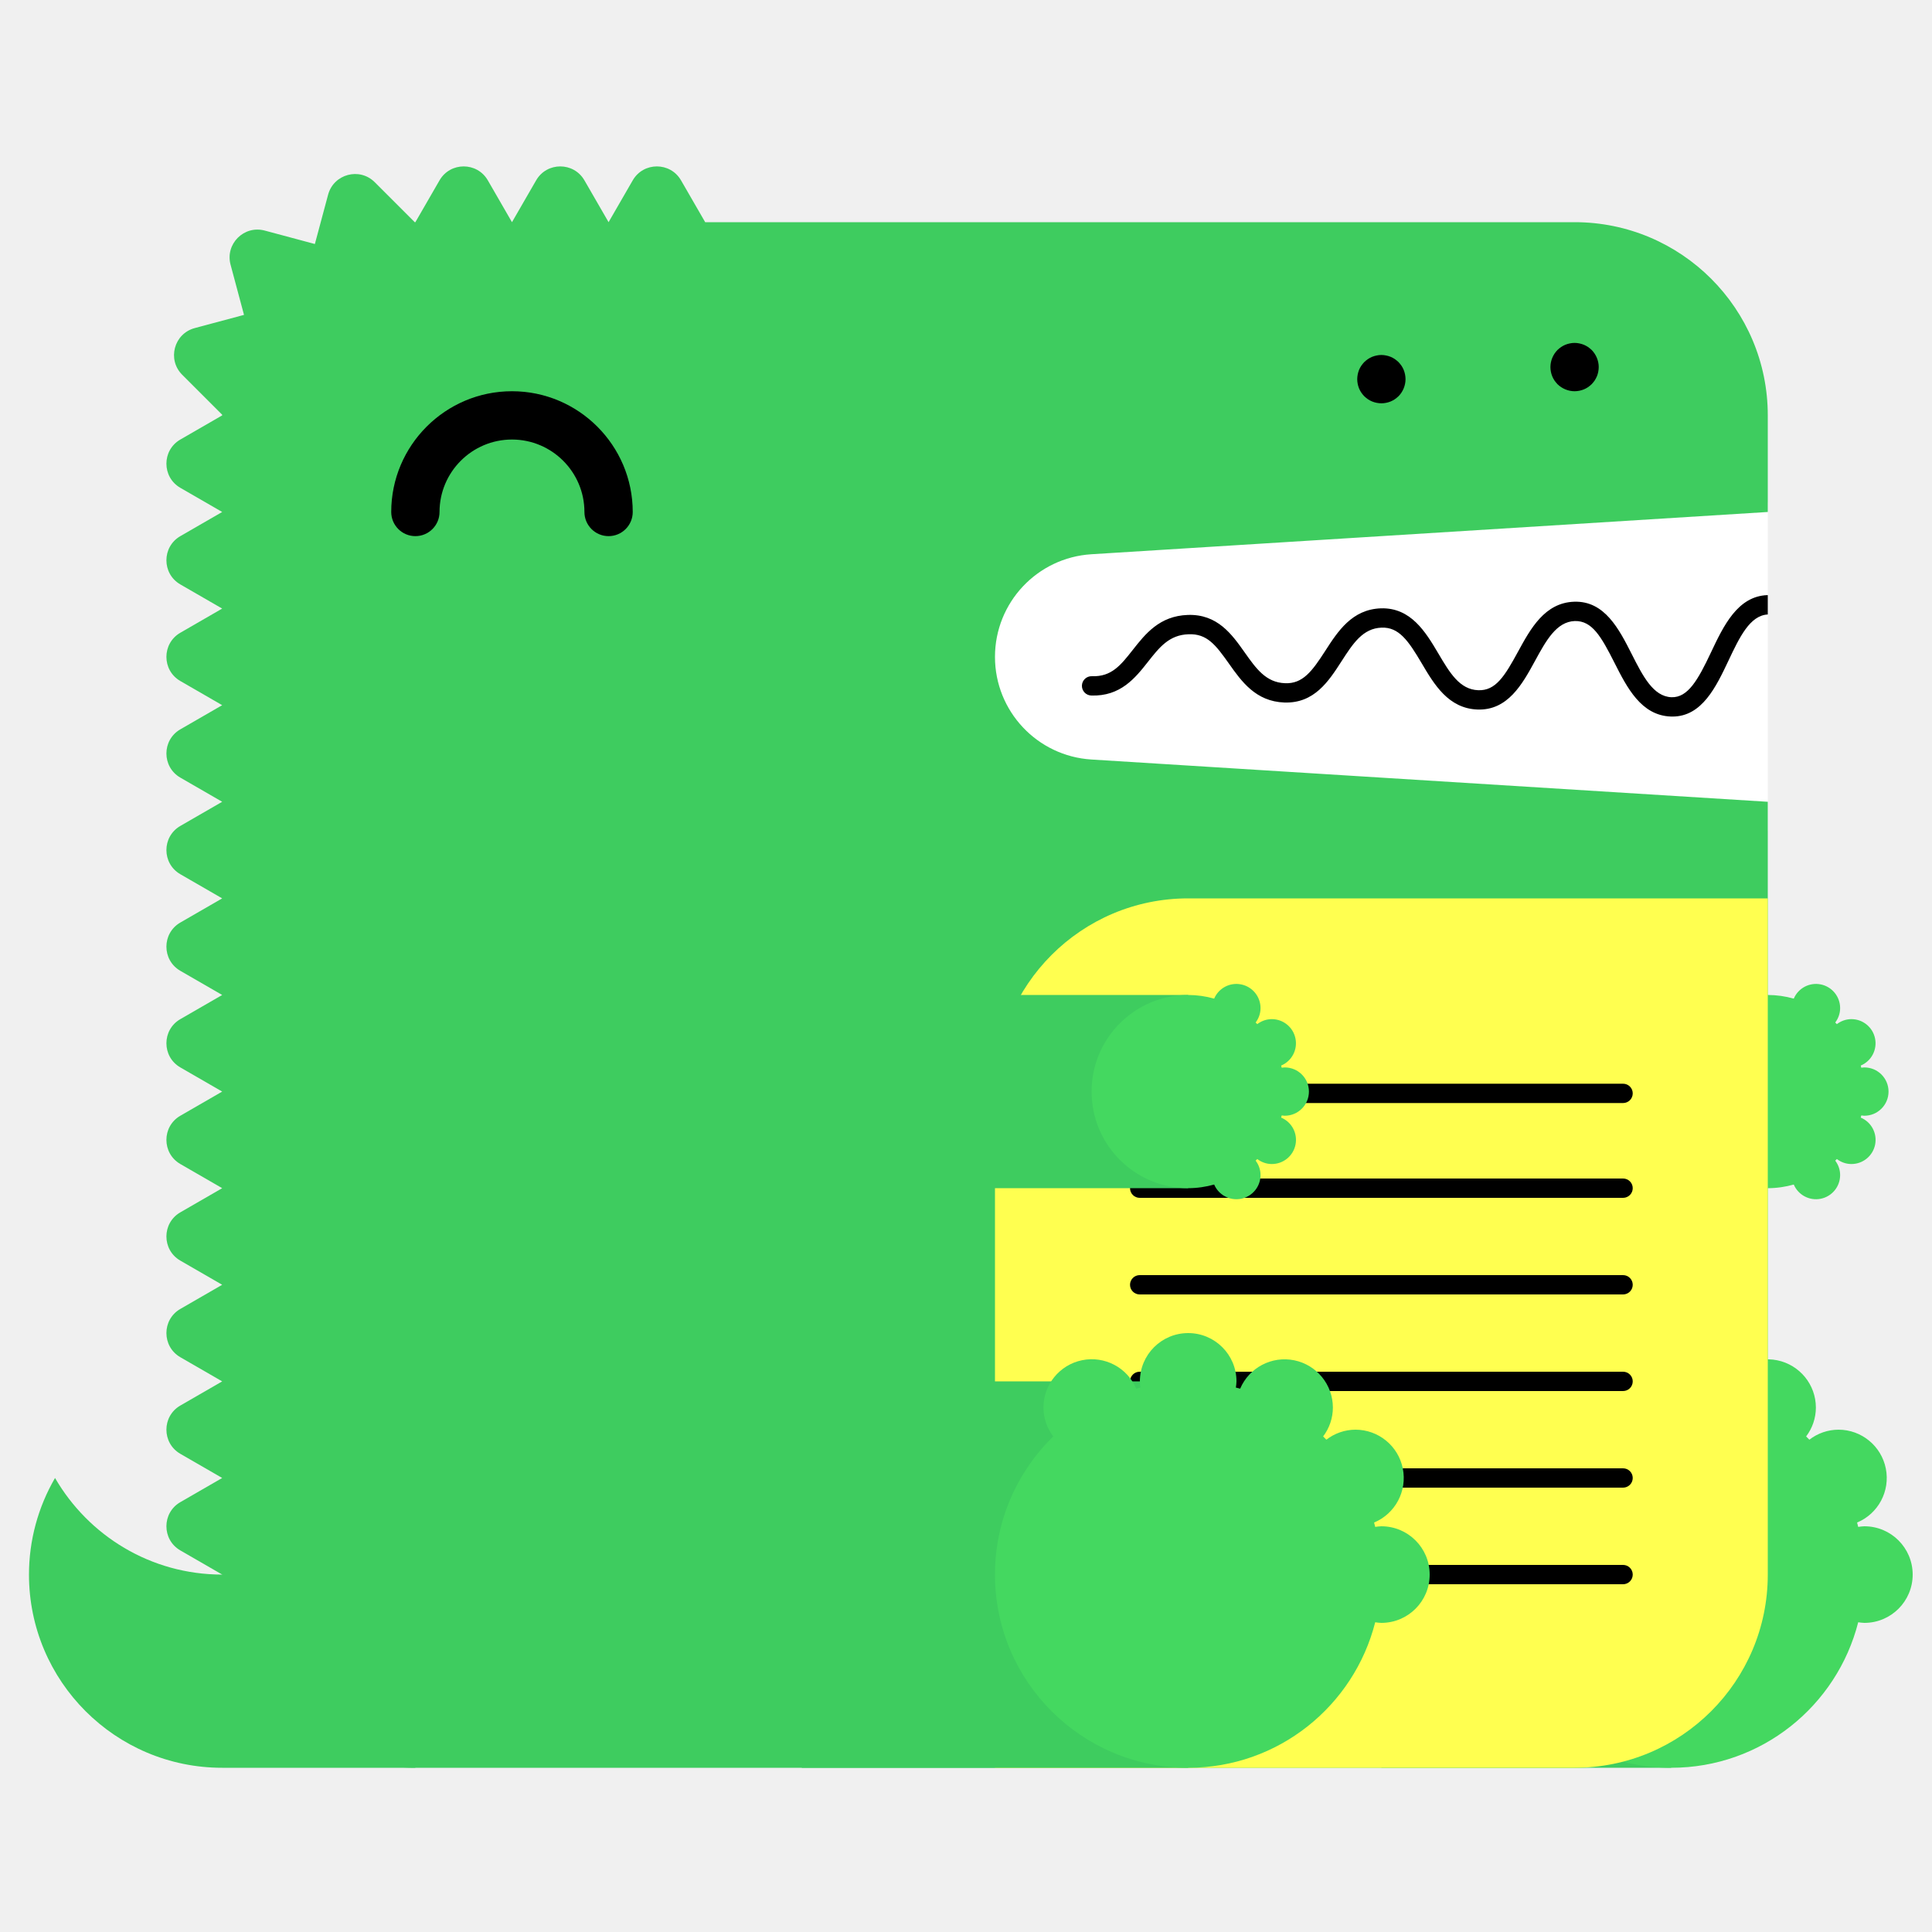
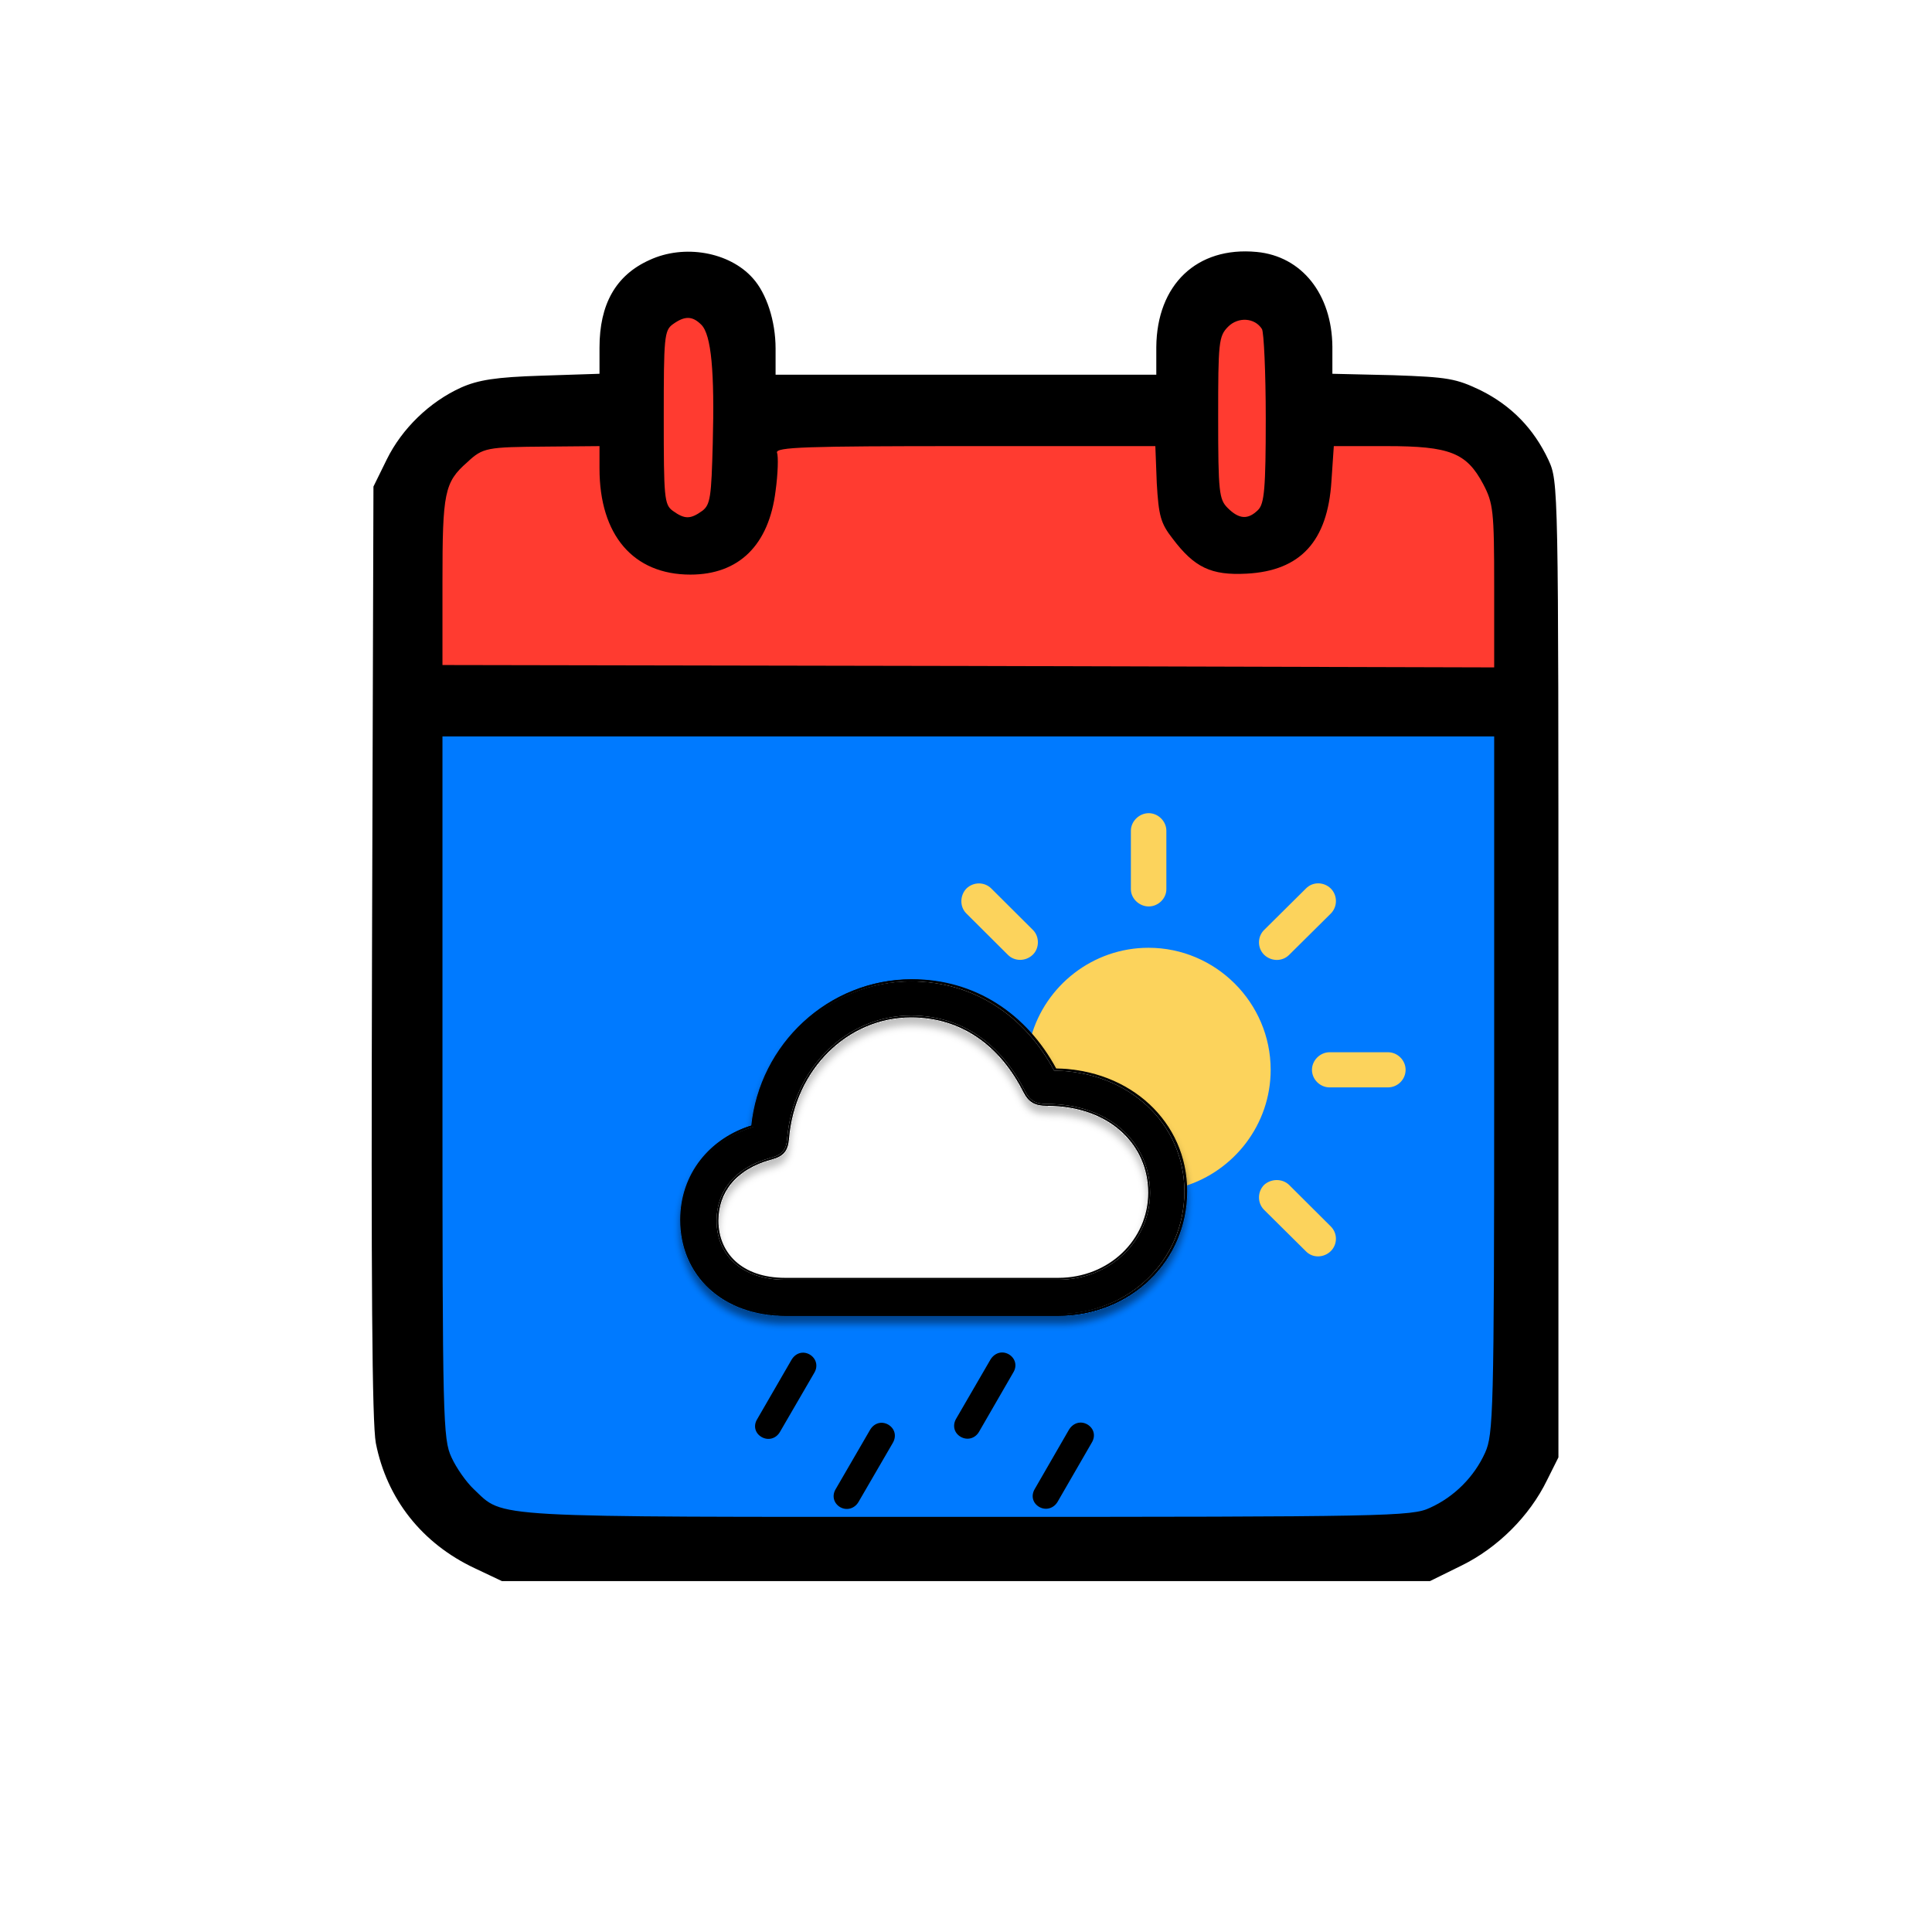
- <svg xmlns="http://www.w3.org/2000/svg" width="200" height="200" viewBox="0 0 200 200">
-   <g fill="none" fill-rule="evenodd">
-     <path fill="#FFF" d="M99 52h84v34H99z" />
-     <path d="M23 163c-7.398 0-13.843-4.027-17.303-10A19.886 19.886 0 0 0 3 163c0 11.046 8.954 20 20 20h20v-20H23z" fill="#3ECC5F" />
-     <path d="M112.98 57.376L183 53V43c0-11.046-8.954-20-20-20H73l-2.5-4.33c-1.112-1.925-3.889-1.925-5 0L63 23l-2.5-4.33c-1.111-1.925-3.889-1.925-5 0L53 23l-2.5-4.33c-1.111-1.925-3.889-1.925-5 0L43 23c-.022 0-.042.003-.065.003l-4.142-4.141c-1.57-1.571-4.252-.853-4.828 1.294l-1.369 5.104-5.192-1.392c-2.148-.575-4.111 1.389-3.535 3.536l1.39 5.193-5.102 1.367c-2.148.576-2.867 3.259-1.296 4.83l4.142 4.142c0 .021-.003.042-.003.064l-4.33 2.5c-1.925 1.111-1.925 3.889 0 5L23 53l-4.33 2.5c-1.925 1.111-1.925 3.889 0 5L23 63l-4.33 2.5c-1.925 1.111-1.925 3.889 0 5L23 73l-4.33 2.5c-1.925 1.111-1.925 3.889 0 5L23 83l-4.33 2.5c-1.925 1.111-1.925 3.889 0 5L23 93l-4.33 2.5c-1.925 1.111-1.925 3.889 0 5L23 103l-4.33 2.5c-1.925 1.111-1.925 3.889 0 5L23 113l-4.33 2.5c-1.925 1.111-1.925 3.889 0 5L23 123l-4.33 2.5c-1.925 1.111-1.925 3.889 0 5L23 133l-4.33 2.5c-1.925 1.111-1.925 3.889 0 5L23 143l-4.33 2.5c-1.925 1.111-1.925 3.889 0 5L23 153l-4.33 2.5c-1.925 1.111-1.925 3.889 0 5L23 163c0 11.046 8.954 20 20 20h120c11.046 0 20-8.954 20-20V83l-70.02-4.376A10.645 10.645 0 0 1 103 68c0-5.621 4.37-10.273 9.98-10.624" fill="#3ECC5F" />
-     <path fill="#3ECC5F" d="M143 183h30v-40h-30z" />
-     <path d="M193 158c-.219 0-.428.037-.639.064-.038-.15-.074-.301-.116-.451A5 5 0 0 0 190.32 148a4.96 4.96 0 0 0-3.016 1.036 26.531 26.531 0 0 0-.335-.336 4.955 4.955 0 0 0 1.011-2.987 5 5 0 0 0-9.599-1.959c-.148-.042-.297-.077-.445-.115.027-.211.064-.42.064-.639a5 5 0 0 0-5-5 5 5 0 0 0-5 5c0 .219.037.428.064.639-.148.038-.297.073-.445.115a4.998 4.998 0 0 0-9.599 1.959c0 1.125.384 2.151 1.011 2.987-3.717 3.632-6.031 8.693-6.031 14.3 0 11.046 8.954 20 20 20 9.339 0 17.16-6.41 19.361-15.064.211.027.42.064.639.064a5 5 0 0 0 5-5 5 5 0 0 0-5-5" fill="#44D860" />
-     <path fill="#3ECC5F" d="M153 123h30v-20h-30z" />
-     <path d="M193 115.5a2.5 2.5 0 1 0 0-5c-.109 0-.214.019-.319.032-.02-.075-.037-.15-.058-.225a2.501 2.501 0 0 0-.963-4.807c-.569 0-1.088.197-1.508.518a6.653 6.653 0 0 0-.168-.168c.314-.417.506-.931.506-1.494a2.5 2.5 0 0 0-4.8-.979A9.987 9.987 0 0 0 183 103c-5.522 0-10 4.478-10 10s4.478 10 10 10c.934 0 1.833-.138 2.69-.377a2.5 2.5 0 0 0 4.8-.979c0-.563-.192-1.077-.506-1.494.057-.055.113-.111.168-.168.42.321.939.518 1.508.518a2.5 2.5 0 0 0 .963-4.807c.021-.074.038-.15.058-.225.105.013.21.032.319.032" fill="#44D860" />
-     <path d="M63 55.5a2.5 2.5 0 0 1-2.5-2.5c0-4.136-3.364-7.5-7.5-7.5s-7.5 3.364-7.5 7.5a2.5 2.5 0 1 1-5 0c0-6.893 5.607-12.5 12.5-12.5S65.5 46.107 65.5 53a2.5 2.5 0 0 1-2.5 2.5" fill="#000" />
-     <path d="M103 183h60c11.046 0 20-8.954 20-20V93h-60c-11.046 0-20 8.954-20 20v70z" fill="#FFFF50" />
-     <path d="M168.02 124h-50.04a1 1 0 1 1 0-2h50.04a1 1 0 1 1 0 2m0 20h-50.04a1 1 0 1 1 0-2h50.04a1 1 0 1 1 0 2m0 20h-50.04a1 1 0 1 1 0-2h50.04a1 1 0 1 1 0 2m0-49.814h-50.04a1 1 0 1 1 0-2h50.04a1 1 0 1 1 0 2m0 19.814h-50.04a1 1 0 1 1 0-2h50.04a1 1 0 1 1 0 2m0 20h-50.04a1 1 0 1 1 0-2h50.04a1 1 0 1 1 0 2M183 61.611c-.012 0-.022-.006-.034-.005-3.09.105-4.552 3.196-5.842 5.923-1.346 2.85-2.387 4.703-4.093 4.647-1.889-.068-2.969-2.202-4.113-4.46-1.314-2.594-2.814-5.536-5.963-5.426-3.046.104-4.513 2.794-5.807 5.167-1.377 2.528-2.314 4.065-4.121 3.994-1.927-.07-2.951-1.805-4.136-3.813-1.321-2.236-2.848-4.75-5.936-4.664-2.994.103-4.465 2.385-5.763 4.4-1.373 2.13-2.335 3.428-4.165 3.351-1.973-.07-2.992-1.51-4.171-3.177-1.324-1.873-2.816-3.993-5.895-3.89-2.928.1-4.399 1.97-5.696 3.618-1.232 1.564-2.194 2.802-4.229 2.724a1 1 0 0 0-.072 2c3.017.101 4.545-1.8 5.872-3.487 1.177-1.496 2.193-2.787 4.193-2.855 1.926-.082 2.829 1.115 4.195 3.045 1.297 1.834 2.769 3.914 5.731 4.021 3.103.104 4.596-2.215 5.918-4.267 1.182-1.834 2.202-3.417 4.15-3.484 1.793-.067 2.769 1.35 4.145 3.681 1.297 2.197 2.766 4.686 5.787 4.796 3.125.108 4.634-2.62 5.949-5.035 1.139-2.088 2.214-4.06 4.119-4.126 1.793-.042 2.728 1.595 4.111 4.33 1.292 2.553 2.757 5.445 5.825 5.556l.169.003c3.064 0 4.518-3.075 5.805-5.794 1.139-2.41 2.217-4.68 4.067-4.773v-2z" fill="#000" />
-     <path fill="#3ECC5F" d="M83 183h40v-40H83z" />
-     <path d="M143 158c-.219 0-.428.037-.639.064-.038-.15-.074-.301-.116-.451A5 5 0 0 0 140.32 148a4.96 4.96 0 0 0-3.016 1.036 26.531 26.531 0 0 0-.335-.336 4.955 4.955 0 0 0 1.011-2.987 5 5 0 0 0-9.599-1.959c-.148-.042-.297-.077-.445-.115.027-.211.064-.42.064-.639a5 5 0 0 0-5-5 5 5 0 0 0-5 5c0 .219.037.428.064.639-.148.038-.297.073-.445.115a4.998 4.998 0 0 0-9.599 1.959c0 1.125.384 2.151 1.011 2.987-3.717 3.632-6.031 8.693-6.031 14.3 0 11.046 8.954 20 20 20 9.339 0 17.16-6.41 19.361-15.064.211.027.42.064.639.064a5 5 0 0 0 5-5 5 5 0 0 0-5-5" fill="#44D860" />
-     <path fill="#3ECC5F" d="M83 123h40v-20H83z" />
-     <path d="M133 115.5a2.5 2.5 0 1 0 0-5c-.109 0-.214.019-.319.032-.02-.075-.037-.15-.058-.225a2.501 2.501 0 0 0-.963-4.807c-.569 0-1.088.197-1.508.518a6.653 6.653 0 0 0-.168-.168c.314-.417.506-.931.506-1.494a2.5 2.5 0 0 0-4.8-.979A9.987 9.987 0 0 0 123 103c-5.522 0-10 4.478-10 10s4.478 10 10 10c.934 0 1.833-.138 2.69-.377a2.5 2.5 0 0 0 4.8-.979c0-.563-.192-1.077-.506-1.494.057-.055.113-.111.168-.168.42.321.939.518 1.508.518a2.5 2.5 0 0 0 .963-4.807c.021-.074.038-.15.058-.225.105.013.21.032.319.032" fill="#44D860" />
-     <path d="M143 41.75c-.16 0-.33-.02-.49-.05a2.52 2.52 0 0 1-.47-.14c-.15-.06-.29-.14-.431-.23-.13-.09-.259-.2-.38-.31-.109-.12-.219-.24-.309-.38s-.17-.28-.231-.43a2.619 2.619 0 0 1-.189-.96c0-.16.02-.33.05-.49.03-.16.08-.31.139-.47.061-.15.141-.29.231-.43.09-.13.2-.26.309-.38.121-.11.25-.22.38-.31.141-.09.281-.17.431-.23.149-.06.31-.11.47-.14.32-.07.65-.07.98 0 .159.03.32.08.47.14.149.06.29.14.43.23.13.09.259.2.38.31.11.12.22.25.31.38.09.14.17.28.23.43.06.16.11.31.14.47.029.16.05.33.05.49 0 .66-.271 1.31-.73 1.77-.121.11-.25.22-.38.31-.14.09-.281.17-.43.23a2.565 2.565 0 0 1-.96.19m20-1.25c-.66 0-1.3-.27-1.771-.73a3.802 3.802 0 0 1-.309-.38c-.09-.14-.17-.28-.231-.43a2.619 2.619 0 0 1-.189-.96c0-.66.27-1.3.729-1.77.121-.11.25-.22.38-.31.141-.09.281-.17.431-.23.149-.06.31-.11.47-.14.32-.07.66-.07.98 0 .159.03.32.08.47.14.149.06.29.14.43.23.13.09.259.2.38.31.459.47.73 1.11.73 1.77 0 .16-.021.33-.05.49-.03.16-.08.32-.14.47-.07.15-.14.29-.23.43-.09.13-.2.26-.31.38-.121.11-.25.22-.38.31-.14.09-.281.17-.43.23a2.565 2.565 0 0 1-.96.19" fill="#000" />
+ <svg xmlns="http://www.w3.org/2000/svg" width="1024" height="1024" viewBox="0 0 1024 1024" fill="none">
+   <rect width="1024" height="1024" fill="white" />
+   <rect x="221" y="367" width="584" height="439" fill="#007AFF" />
+   <rect x="227" y="225" width="571" height="142" fill="#FF3B30" />
+   <rect x="338" y="164" width="49" height="124" fill="#FF3B30" />
+   <rect x="637" y="164" width="49" height="124" fill="#FF3B30" />
+   <g clip-path="url(#clip0_1_3040)">
+     <path d="M576.27 754.942C579.764 756.989 580.894 760.981 578.633 764.665L560.548 795.985C558.493 799.464 554.383 800.693 550.888 798.748C547.292 796.702 546.367 792.709 548.422 789.23L566.611 757.706C568.871 754.123 572.776 752.998 576.27 754.942Z" fill="black" />
+     <path d="M534.653 717.789C538.147 719.836 539.277 723.929 537.017 727.512L518.931 758.831C516.876 762.414 512.765 763.539 509.271 761.595C505.674 759.548 504.75 755.556 506.702 752.077L524.994 720.552C527.254 716.97 531.159 715.843 534.653 717.789Z" fill="black" />
+     <path d="M470.736 755.045C474.231 757.092 475.361 761.083 473.203 764.768L455.015 796.088C452.96 799.567 448.85 800.795 445.355 798.851C441.861 796.803 440.834 792.812 442.889 789.333L461.18 757.807C463.338 754.225 467.243 753.1 470.736 755.045Z" fill="black" />
+     <path d="M429.119 717.891C432.613 719.939 433.744 724.032 431.586 727.615L413.397 758.935C411.342 762.517 407.232 763.642 403.738 761.697C400.141 759.65 399.217 755.659 401.272 752.281L419.563 720.654C421.721 717.072 425.626 715.947 429.119 717.891Z" fill="black" />
+     <path d="M683.241 628.026L705.336 650.032C709.034 653.717 708.931 659.55 705.336 663.133C701.636 666.715 695.778 666.92 692.182 663.235L669.986 641.23C666.39 637.648 666.39 631.711 669.986 628.026C673.685 624.649 679.645 624.547 683.241 628.026ZM673.48 567.025C673.48 595.992 654.067 620.67 627.611 628.771C627.45 622.961 626.44 617.418 624.749 612.195C643.486 605.741 656.73 588.104 656.73 567.025C656.73 540.311 635.459 519.125 608.742 519.125C582.024 519.125 560.753 540.311 560.753 567.025C560.753 567.201 560.754 567.377 560.78 567.546C560.105 567.458 559.403 567.442 558.698 567.435C555.204 560.887 551.12 554.891 546.482 549.565C554.109 522.365 579.231 502.339 608.742 502.339C644.297 502.339 673.48 531.407 673.48 567.025ZM745 567.025C745 572.143 740.787 576.339 735.649 576.339H704.719C699.683 576.339 695.368 572.143 695.368 567.025C695.368 562.01 699.683 557.711 704.719 557.711H735.649C740.787 557.711 745 562.01 745 567.025ZM705.336 470.917C708.931 474.499 709.034 480.538 705.336 484.223L683.345 506.024C679.645 509.811 673.685 509.606 669.986 506.024C666.39 502.441 666.39 496.505 669.986 492.923L692.182 470.917C695.778 467.232 701.636 467.335 705.336 470.917ZM525.404 470.917L547.498 492.923C550.992 496.403 550.992 502.544 547.395 506.024C543.695 509.606 537.735 509.708 534.139 506.024L512.149 484.12C508.552 480.538 508.757 474.499 512.251 470.917C515.951 467.335 521.807 467.335 525.404 470.917ZM618.196 440.314V471.326C618.196 476.239 613.879 480.436 608.844 480.436C603.809 480.436 599.391 476.239 599.391 471.326V440.314C599.391 435.299 603.809 431 608.844 431C613.879 431 618.196 435.299 618.196 440.314Z" fill="#FCD35C" />
+     <ellipse cx="607" cy="566.5" rx="51" ry="49.5" fill="#FCD35C" />
+     <g filter="url(#filter0_d_1_3040)">
+       <path d="M417.079 696.351H561.044C598.859 696.351 628.248 667.898 628.248 631.359C628.248 595.126 598.448 567.695 559.194 567.287C543.678 538.218 516.549 520 483.358 520C439.994 520 403.823 553.879 399.61 597.173C377.517 603.723 362 622.352 362 646.404C362 675.164 383.785 696.351 417.079 696.351Z" fill="white" />
+       <path d="M483.358 519.5C516.654 519.5 543.877 537.73 559.493 566.79C598.834 567.335 628.748 594.902 628.748 631.358C628.748 668.189 599.119 696.852 561.044 696.852H417.079C400.325 696.852 386.428 691.519 376.715 682.529C366.999 673.538 361.5 660.916 361.5 646.404C361.5 622.229 377.03 603.484 399.146 596.791C403.535 553.409 439.839 519.5 483.358 519.5Z" stroke="black" />
+     </g>
+     <g filter="url(#filter1_d_1_3040)">
+       <path d="M416.583 696.499H560.548C598.363 696.499 627.752 668.046 627.752 631.507C627.752 595.274 597.952 567.843 558.698 567.435C543.182 538.366 516.054 520.148 482.863 520.148C439.498 520.148 403.327 554.026 399.114 597.32C377.021 603.871 361.504 622.5 361.504 646.552C361.504 675.312 383.289 696.499 416.583 696.499ZM416.172 678.281C392.434 678.281 379.795 664.464 379.795 646.962C379.795 631.814 389.044 618.917 408.773 613.595C414.63 612.06 416.686 609.5 417.199 603.667C420.179 566.206 448.85 538.264 482.863 538.264C510.196 538.264 530.85 553.719 543.285 578.386C545.853 583.401 548.833 585.141 554.896 585.141C588.909 585.141 609.564 606.43 609.564 632.121C609.564 657.709 588.293 678.281 560.856 678.281H416.172Z" fill="black" />
+       <path d="M482.863 519.648C516.158 519.648 543.381 537.878 558.997 566.938C598.339 567.483 628.252 595.05 628.252 631.506C628.252 668.337 598.623 696.999 560.548 697H416.583C399.829 697 385.932 691.667 376.219 682.677C366.503 673.686 361.004 661.064 361.004 646.552C361.004 622.377 376.534 603.632 398.65 596.939C403.039 553.557 439.343 519.648 482.863 519.648ZM482.863 538.764C449.141 538.764 420.659 566.474 417.698 603.707V603.71C417.437 606.671 416.779 608.889 415.373 610.564C413.968 612.239 411.874 613.297 408.903 614.077L408.904 614.078C399.118 616.717 391.97 621.225 387.271 626.913C382.573 632.598 380.295 639.494 380.295 646.961C380.295 655.588 383.408 663.279 389.421 668.817C395.437 674.356 404.4 677.782 416.172 677.782H560.857C588.039 677.782 609.064 657.41 609.064 632.121C609.064 606.752 588.681 585.641 554.897 585.641C551.823 585.641 549.461 585.201 547.529 584.076C545.592 582.948 544.149 581.169 542.84 578.614L542.838 578.611C530.471 554.077 509.97 538.764 482.863 538.764Z" stroke="black" />
+     </g>
  </g>
+   <path d="M612.862 183.983C613.115 150.941 634.302 130.51 666.083 133.537C690.045 135.807 705.936 155.986 706.188 183.731V198.108L738.475 198.865C767.481 199.874 771.769 200.631 784.885 206.936C801.028 215.008 812.883 227.115 820.702 243.763C825.999 255.365 825.999 256.375 825.999 513.904V772.443L819.945 784.551C810.613 803.72 793.713 820.368 774.796 829.7L757.896 838.024H266.042L251.664 831.214C223.666 818.098 205.002 794.387 199.2 764.876C197.182 754.029 196.677 679.872 197.182 503.815L197.938 257.888L205.001 243.511C213.072 227.116 227.702 212.991 244.35 205.424C253.43 201.388 262.762 199.875 286.977 199.118L317.749 198.108V184.236C317.749 161.283 326.325 145.897 344.233 137.825C362.646 129.249 386.609 133.537 398.969 147.41C406.283 155.482 411.075 170.111 411.075 184.74V198.613H612.862V183.983ZM234.513 390.311V576.206C234.513 752.012 234.765 762.859 239.305 772.443C241.827 777.992 247.124 785.559 251.16 789.343C267.555 804.729 255.196 803.973 512.474 803.973C735.447 803.973 748.312 803.72 757.896 799.18C770.76 793.378 781.354 782.785 787.155 769.921C791.443 760.336 791.947 748.985 791.947 574.945V390.311H234.513ZM511.465 236.448C426.967 236.448 410.823 236.953 411.832 239.979C412.589 241.745 412.336 251.078 411.075 260.158C407.544 288.913 391.653 304.551 365.926 304.551C335.658 304.551 317.749 283.615 317.749 248.303V236.448L289.499 236.7C257.97 236.952 255.953 237.205 247.629 245.024C235.522 255.618 234.513 261.167 234.513 308.082V352.476L513.23 352.979L791.947 353.736V310.604C791.947 270.752 791.443 266.716 786.146 256.627C777.318 239.98 768.49 236.448 734.943 236.448H706.945L705.684 255.113C703.666 286.895 689.288 302.533 660.786 304.047C641.869 305.056 633.041 300.768 621.438 285.382C615.133 277.31 614.123 273.274 613.114 256.122L612.357 236.448H511.465ZM371.727 172.129C366.935 167.336 362.899 167.337 356.594 171.877C352.054 175.156 351.801 178.939 351.801 221.314C351.801 263.689 352.054 267.473 356.594 270.752C362.899 275.292 365.926 275.292 372.231 270.752C376.519 267.473 377.025 263.437 377.781 234.935C378.79 197.1 377.024 177.426 371.727 172.129ZM668.857 174.398C665.074 168.345 656.246 167.841 650.949 173.138C645.905 178.182 645.652 181.462 645.652 221.314C645.652 260.915 646.157 264.698 650.697 269.238C656.751 275.292 661.543 275.544 666.84 270.247C670.119 266.968 670.876 258.896 670.876 221.818C670.876 197.352 669.866 175.912 668.857 174.398Z" fill="black" />
+   <defs>
+     <filter id="filter0_d_1_3040" x="357" y="519" width="276.248" height="186.351" filterUnits="userSpaceOnUse" color-interpolation-filters="sRGB">
+       <feFlood flood-opacity="0" result="BackgroundImageFix" />
+       <feColorMatrix in="SourceAlpha" type="matrix" values="0 0 0 0 0 0 0 0 0 0 0 0 0 0 0 0 0 0 127 0" result="hardAlpha" />
+       <feOffset dy="4" />
+       <feGaussianBlur stdDeviation="2" />
+       <feComposite in2="hardAlpha" operator="out" />
+       <feColorMatrix type="matrix" values="0 0 0 0 0 0 0 0 0 0 0 0 0 0 0 0 0 0 0.25 0" />
+       <feBlend mode="normal" in2="BackgroundImageFix" result="effect1_dropShadow_1_3040" />
+       <feBlend mode="normal" in="SourceGraphic" in2="effect1_dropShadow_1_3040" result="shape" />
+     </filter>
+     <filter id="filter1_d_1_3040" x="356.504" y="519.148" width="276.248" height="186.351" filterUnits="userSpaceOnUse" color-interpolation-filters="sRGB">
+       <feFlood flood-opacity="0" result="BackgroundImageFix" />
+       <feColorMatrix in="SourceAlpha" type="matrix" values="0 0 0 0 0 0 0 0 0 0 0 0 0 0 0 0 0 0 127 0" result="hardAlpha" />
+       <feOffset dy="4" />
+       <feGaussianBlur stdDeviation="2" />
+       <feComposite in2="hardAlpha" operator="out" />
+       <feColorMatrix type="matrix" values="0 0 0 0 0 0 0 0 0 0 0 0 0 0 0 0 0 0 0.25 0" />
+       <feBlend mode="normal" in2="BackgroundImageFix" result="effect1_dropShadow_1_3040" />
+       <feBlend mode="normal" in="SourceGraphic" in2="effect1_dropShadow_1_3040" result="shape" />
+     </filter>
+     <clipPath id="clip0_1_3040">
+       <rect width="406" height="370" fill="white" transform="translate(339 431)" />
+     </clipPath>
+   </defs>
</svg>
